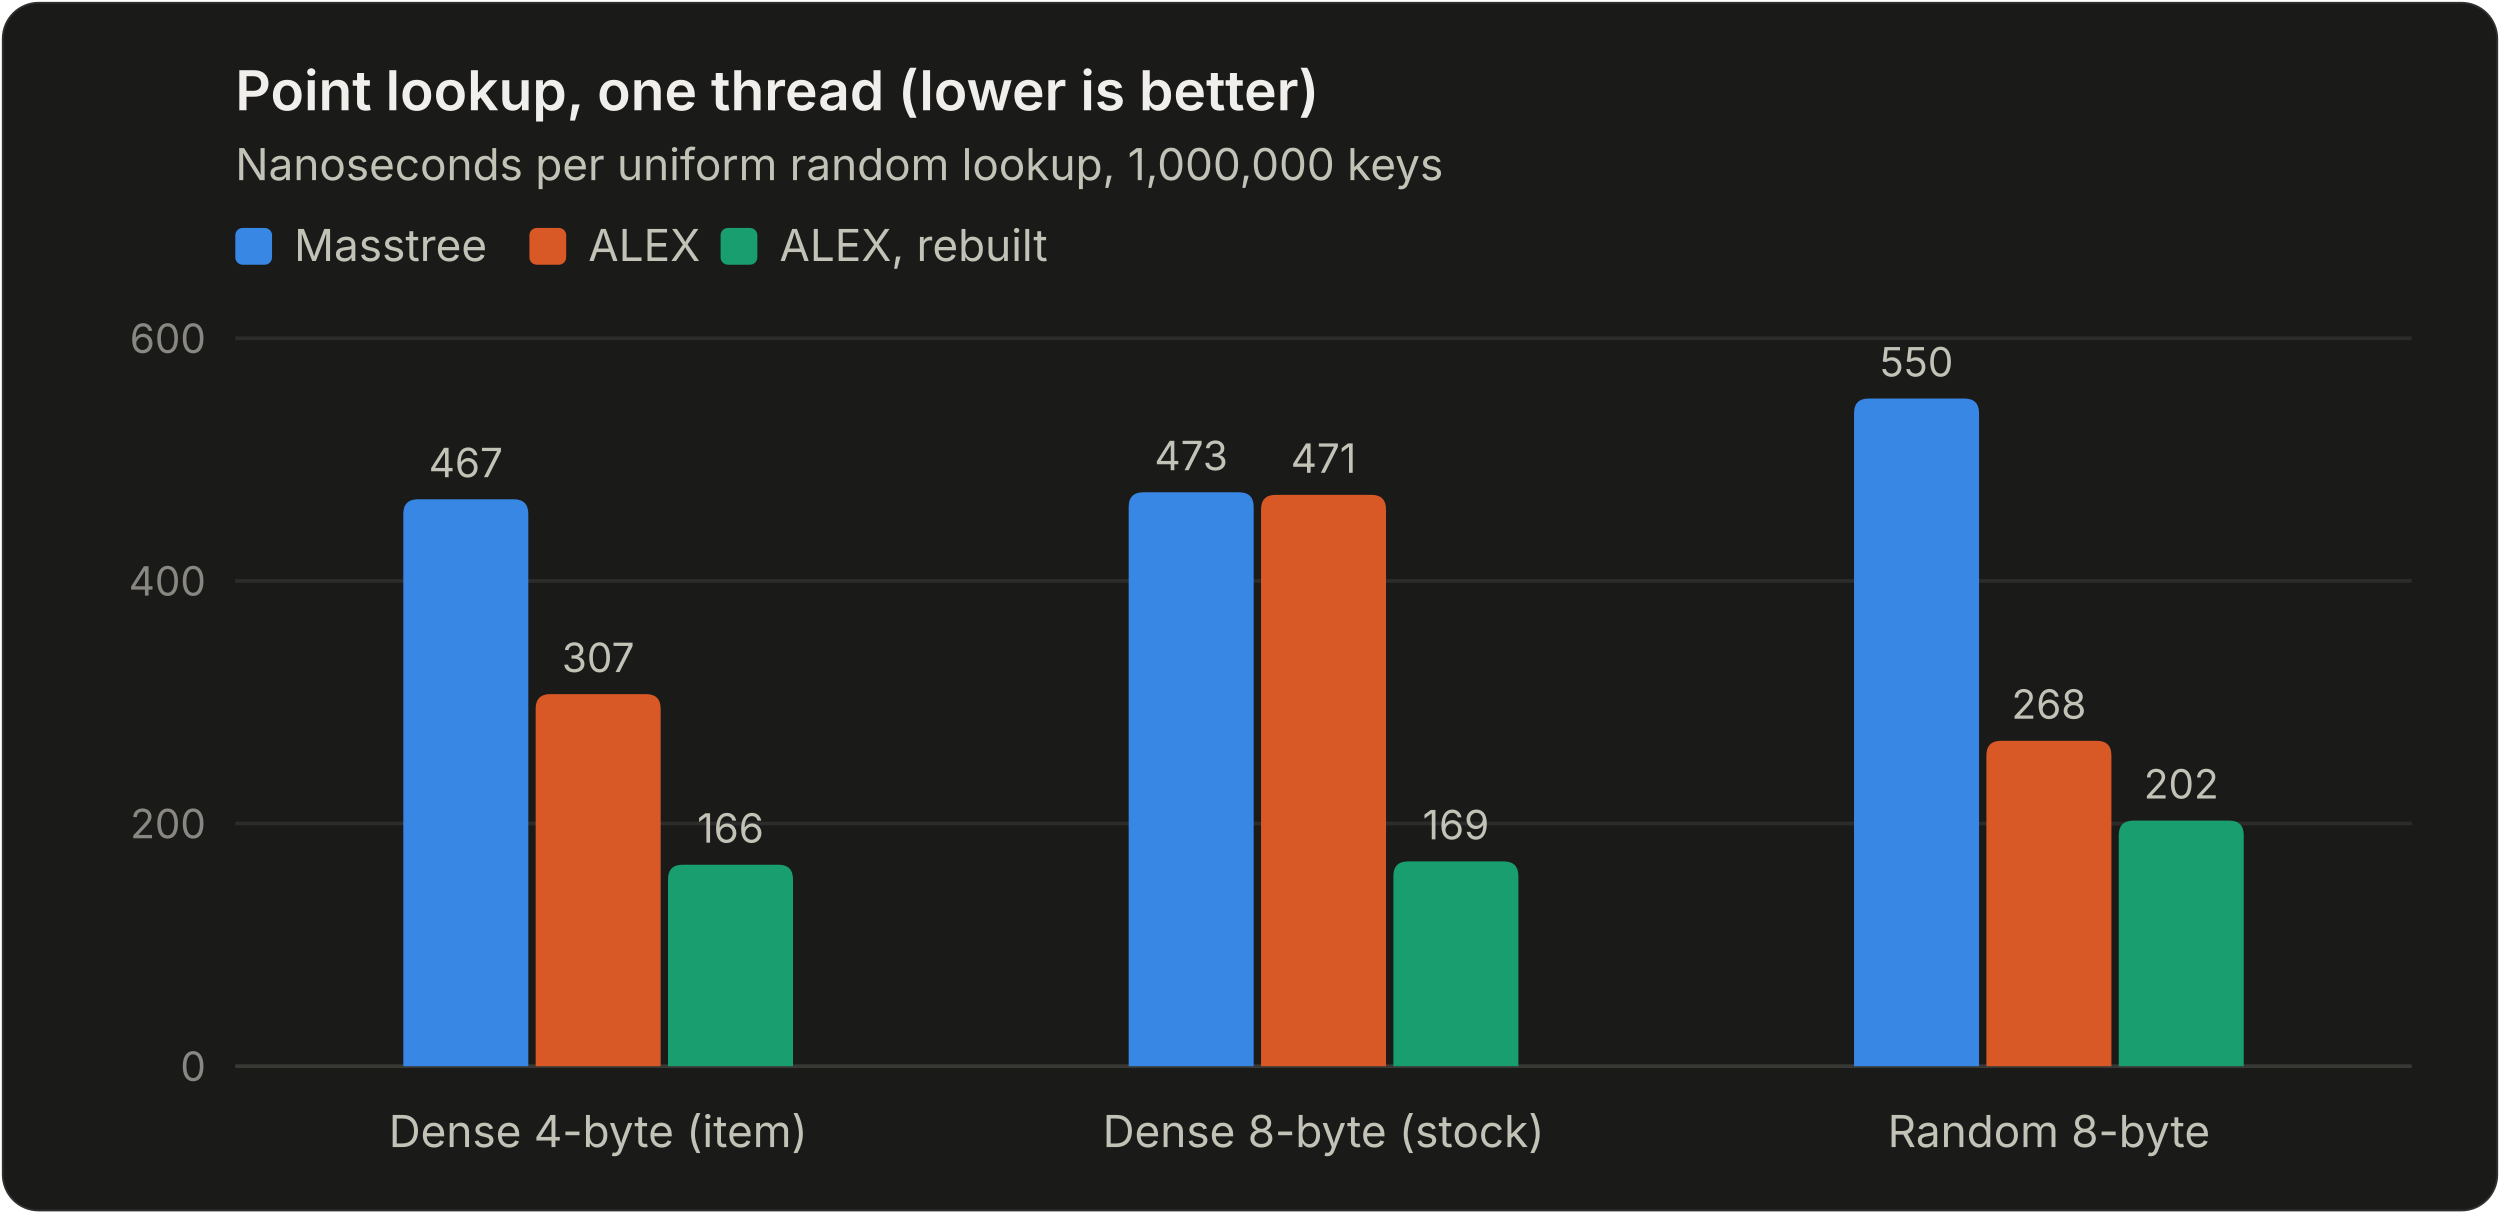
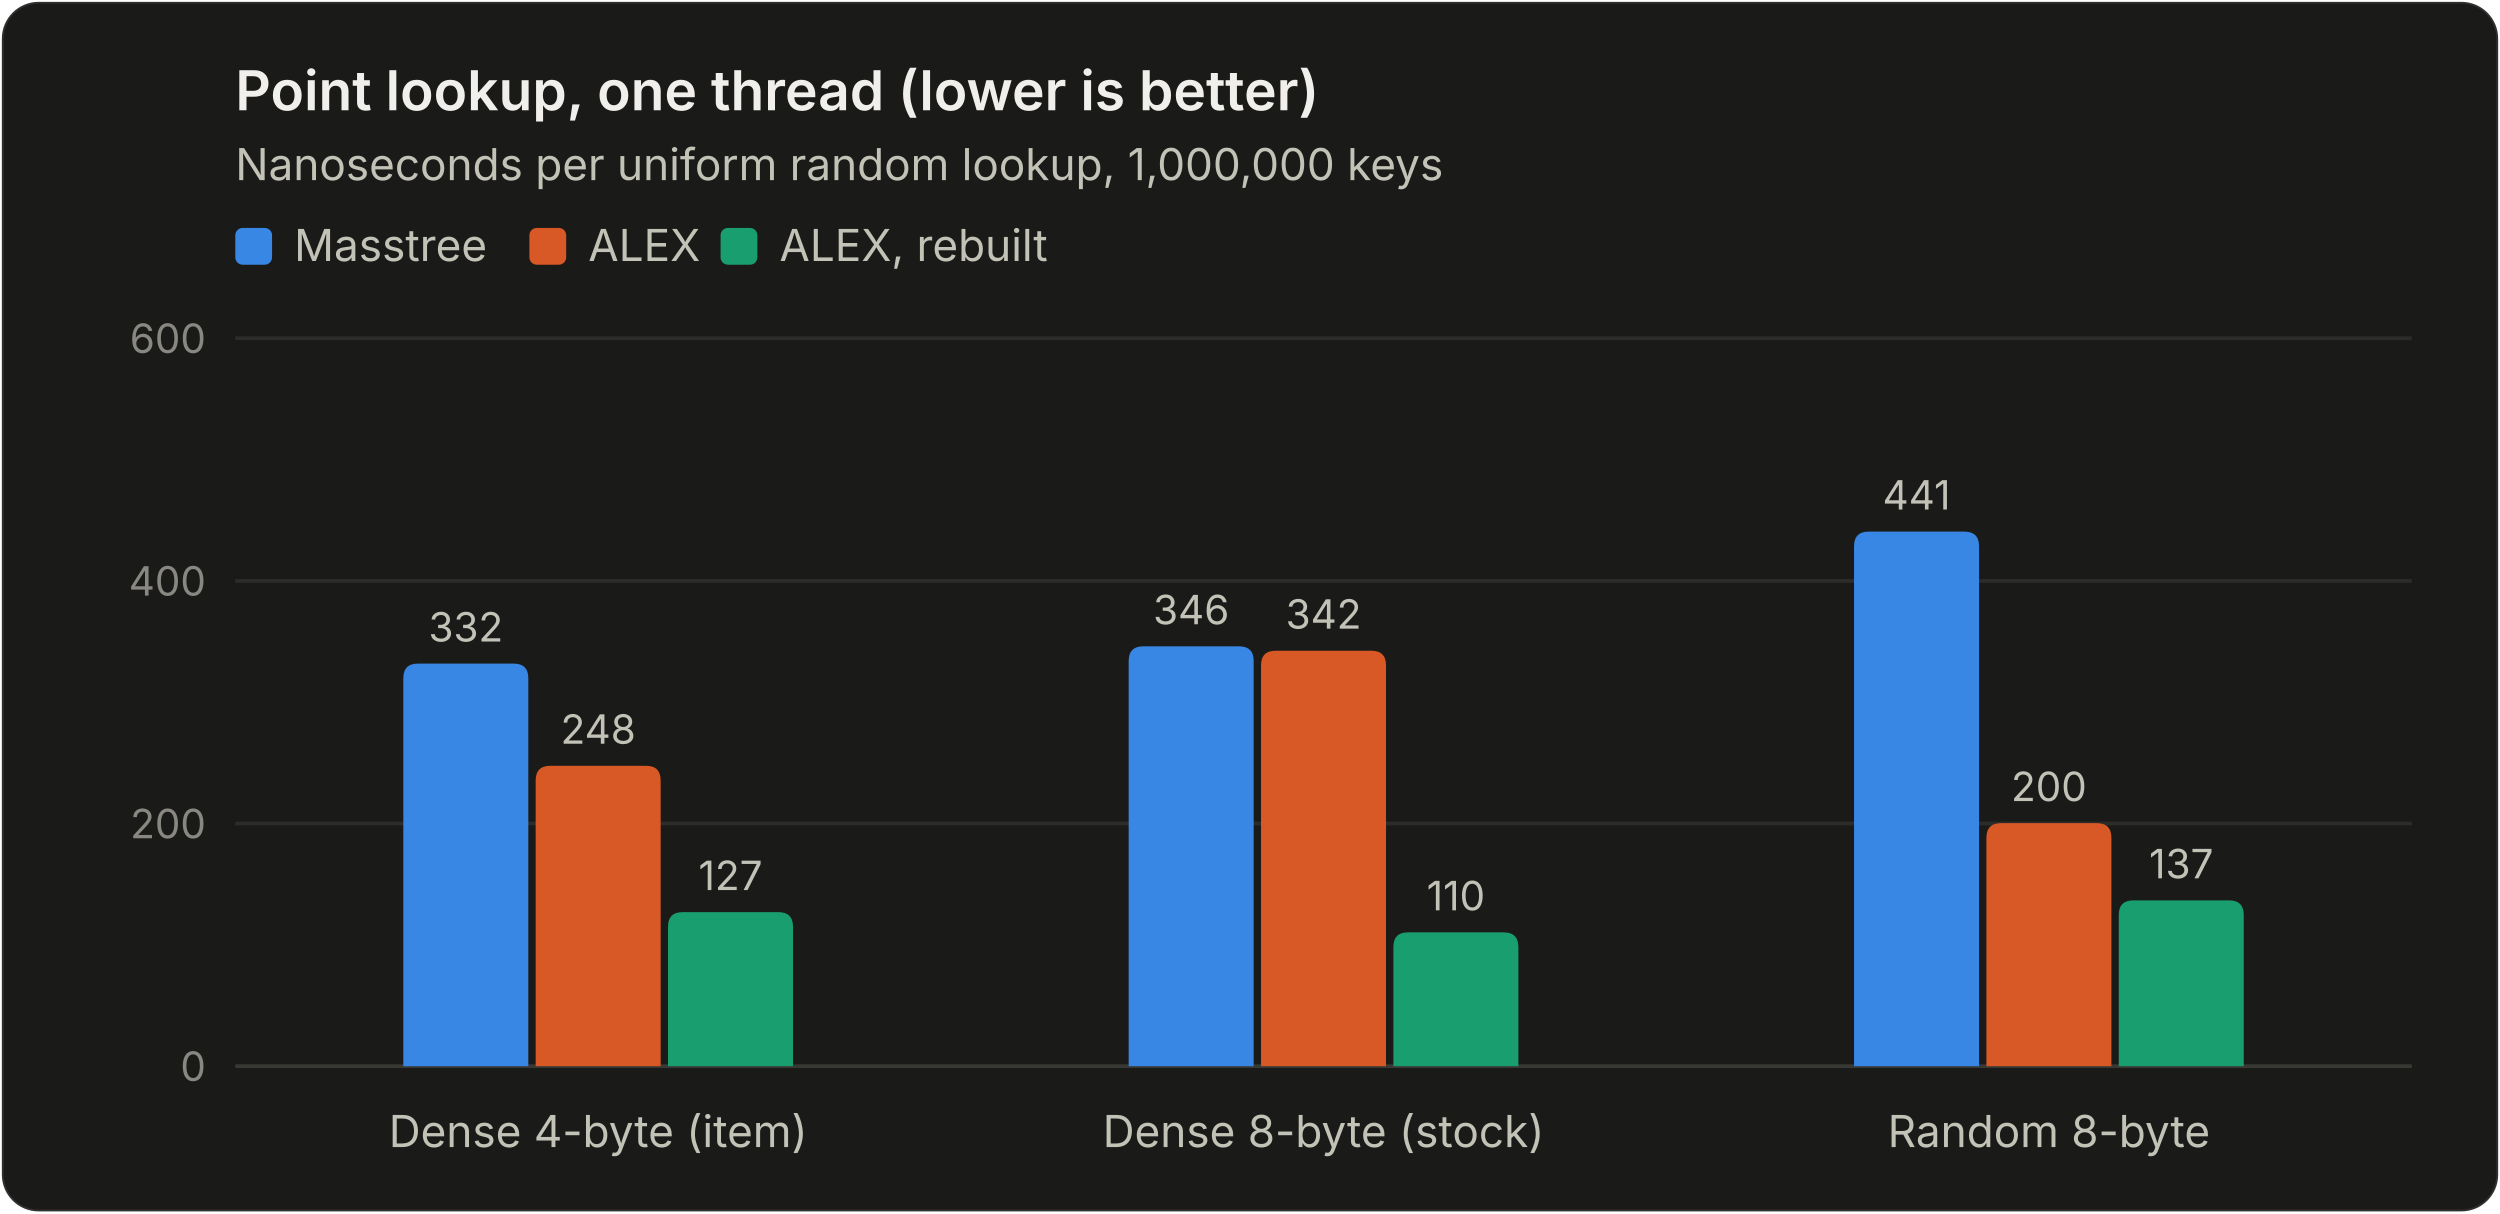
<svg xmlns="http://www.w3.org/2000/svg" width="680" height="330" viewBox="0 0 680 330" role="img" aria-label="Point lookup, one thread (lower is better)" font-family="system-ui, -apple-system, &quot;Segoe UI&quot;, sans-serif">
  <rect x="0.5" y="0.5" width="679" height="329" rx="10" fill="#1a1a19" stroke="rgba(255,255,255,0.10)" />
  <text x="64" y="30" fill="#f0efec" font-size="15" font-weight="600">Point lookup, one thread (lower is better)</text>
  <text x="64" y="49" fill="#c3c2b7" font-size="12">Nanoseconds per uniform random lookup, 1,000,000 keys</text>
  <rect x="64" y="62" width="10" height="10" rx="2" fill="#3987e5" />
  <text x="80" y="71" fill="#c3c2b7" font-size="12">Masstree</text>
  <rect x="144" y="62" width="10" height="10" rx="2" fill="#d95926" />
  <text x="160" y="71" fill="#c3c2b7" font-size="12">ALEX</text>
  <rect x="196" y="62" width="10" height="10" rx="2" fill="#199e70" />
  <text x="212" y="71" fill="#c3c2b7" font-size="12">ALEX, rebuilt</text>
  <line x1="64" x2="656" y1="290.0" y2="290.0" stroke="#383835" stroke-width="1" />
  <text x="56" y="294.0" fill="#898781" font-size="11" text-anchor="end" style="font-variant-numeric: tabular-nums">0</text>
  <line x1="64" x2="656" y1="224.0" y2="224.0" stroke="#2c2c2a" stroke-width="1" />
  <text x="56" y="228.0" fill="#898781" font-size="11" text-anchor="end" style="font-variant-numeric: tabular-nums">200</text>
  <line x1="64" x2="656" y1="158.0" y2="158.0" stroke="#2c2c2a" stroke-width="1" />
  <text x="56" y="162.0" fill="#898781" font-size="11" text-anchor="end" style="font-variant-numeric: tabular-nums">400</text>
  <line x1="64" x2="656" y1="92.0" y2="92.0" stroke="#2c2c2a" stroke-width="1" />
  <text x="56" y="96.0" fill="#898781" font-size="11" text-anchor="end" style="font-variant-numeric: tabular-nums">600</text>
-   <path d="M109.7,290.0 V139.8 Q109.7,135.8 113.7,135.8 H139.7 Q143.7,135.8 143.7,139.8 V290.0 Z" fill="#3987e5" />
-   <text x="126.7" y="129.8" fill="#c3c2b7" font-size="11" text-anchor="middle" style="font-variant-numeric: tabular-nums">467</text>
-   <path d="M145.7,290.0 V192.8 Q145.7,188.8 149.7,188.8 H175.7 Q179.7,188.8 179.7,192.8 V290.0 Z" fill="#d95926" />
-   <text x="162.7" y="182.8" fill="#c3c2b7" font-size="11" text-anchor="middle" style="font-variant-numeric: tabular-nums">307</text>
-   <path d="M181.7,290.0 V239.2 Q181.7,235.2 185.7,235.2 H211.7 Q215.7,235.2 215.7,239.2 V290.0 Z" fill="#199e70" />
-   <text x="198.7" y="229.2" fill="#c3c2b7" font-size="11" text-anchor="middle" style="font-variant-numeric: tabular-nums">166</text>
+   <path d="M109.7,290.0 V184.5 Q109.7,180.5 113.7,180.5 H139.7 Q143.7,180.5 143.7,184.5 V290.0 Z" fill="#3987e5" />
+   <text x="126.7" y="174.5" fill="#c3c2b7" font-size="11" text-anchor="middle" style="font-variant-numeric: tabular-nums">332</text>
+   <path d="M145.7,290.0 V212.3 Q145.7,208.3 149.7,208.3 H175.7 Q179.7,208.3 179.7,212.3 V290.0 Z" fill="#d95926" />
+   <text x="162.7" y="202.3" fill="#c3c2b7" font-size="11" text-anchor="middle" style="font-variant-numeric: tabular-nums">248</text>
+   <path d="M181.7,290.0 V252.1 Q181.7,248.1 185.7,248.1 H211.7 Q215.7,248.1 215.7,252.1 V290.0 Z" fill="#199e70" />
+   <text x="198.7" y="242.1" fill="#c3c2b7" font-size="11" text-anchor="middle" style="font-variant-numeric: tabular-nums">127</text>
  <text x="162.7" y="312" fill="#c3c2b7" font-size="12" text-anchor="middle">Dense 4-byte (item)</text>
-   <path d="M307.0,290.0 V137.9 Q307.0,133.9 311.0,133.9 H337.0 Q341.0,133.9 341.0,137.9 V290.0 Z" fill="#3987e5" />
-   <text x="324.0" y="127.9" fill="#c3c2b7" font-size="11" text-anchor="middle" style="font-variant-numeric: tabular-nums">473</text>
-   <path d="M343.0,290.0 V138.6 Q343.0,134.6 347.0,134.6 H373.0 Q377.0,134.6 377.0,138.6 V290.0 Z" fill="#d95926" />
-   <text x="360.0" y="128.6" fill="#c3c2b7" font-size="11" text-anchor="middle" style="font-variant-numeric: tabular-nums">471</text>
-   <path d="M379.0,290.0 V238.3 Q379.0,234.3 383.0,234.3 H409.0 Q413.0,234.3 413.0,238.3 V290.0 Z" fill="#199e70" />
-   <text x="396.0" y="228.3" fill="#c3c2b7" font-size="11" text-anchor="middle" style="font-variant-numeric: tabular-nums">169</text>
+   <path d="M307.0,290.0 V179.8 Q307.0,175.8 311.0,175.8 H337.0 Q341.0,175.8 341.0,179.8 V290.0 Z" fill="#3987e5" />
+   <text x="324.0" y="169.8" fill="#c3c2b7" font-size="11" text-anchor="middle" style="font-variant-numeric: tabular-nums">346</text>
+   <path d="M343.0,290.0 V181.0 Q343.0,177.0 347.0,177.0 H373.0 Q377.0,177.0 377.0,181.0 V290.0 Z" fill="#d95926" />
+   <text x="360.0" y="171.0" fill="#c3c2b7" font-size="11" text-anchor="middle" style="font-variant-numeric: tabular-nums">342</text>
+   <path d="M379.0,290.0 V257.6 Q379.0,253.6 383.0,253.6 H409.0 Q413.0,253.6 413.0,257.6 V290.0 Z" fill="#199e70" />
+   <text x="396.0" y="247.6" fill="#c3c2b7" font-size="11" text-anchor="middle" style="font-variant-numeric: tabular-nums">110</text>
  <text x="360.0" y="312" fill="#c3c2b7" font-size="12" text-anchor="middle">Dense 8-byte (stock)</text>
-   <path d="M504.3,290.0 V112.4 Q504.3,108.4 508.3,108.4 H534.3 Q538.3,108.4 538.3,112.4 V290.0 Z" fill="#3987e5" />
-   <text x="521.3" y="102.4" fill="#c3c2b7" font-size="11" text-anchor="middle" style="font-variant-numeric: tabular-nums">550</text>
-   <path d="M540.3,290.0 V205.5 Q540.3,201.5 544.3,201.5 H570.3 Q574.3,201.5 574.3,205.5 V290.0 Z" fill="#d95926" />
-   <text x="557.3" y="195.5" fill="#c3c2b7" font-size="11" text-anchor="middle" style="font-variant-numeric: tabular-nums">268</text>
-   <path d="M576.3,290.0 V227.2 Q576.3,223.2 580.3,223.2 H606.3 Q610.3,223.2 610.3,227.2 V290.0 Z" fill="#199e70" />
-   <text x="593.3" y="217.2" fill="#c3c2b7" font-size="11" text-anchor="middle" style="font-variant-numeric: tabular-nums">202</text>
+   <path d="M504.3,290.0 V148.6 Q504.3,144.6 508.3,144.6 H534.3 Q538.3,144.6 538.3,148.6 V290.0 Z" fill="#3987e5" />
+   <text x="521.3" y="138.6" fill="#c3c2b7" font-size="11" text-anchor="middle" style="font-variant-numeric: tabular-nums">441</text>
+   <path d="M540.3,290.0 V227.9 Q540.3,223.9 544.3,223.9 H570.3 Q574.3,223.9 574.3,227.9 V290.0 Z" fill="#d95926" />
+   <text x="557.3" y="217.9" fill="#c3c2b7" font-size="11" text-anchor="middle" style="font-variant-numeric: tabular-nums">200</text>
+   <path d="M576.3,290.0 V248.9 Q576.3,244.9 580.3,244.9 H606.3 Q610.3,244.9 610.3,248.9 V290.0 Z" fill="#199e70" />
+   <text x="593.3" y="238.9" fill="#c3c2b7" font-size="11" text-anchor="middle" style="font-variant-numeric: tabular-nums">137</text>
  <text x="557.3" y="312" fill="#c3c2b7" font-size="12" text-anchor="middle">Random 8-byte</text>
</svg>
